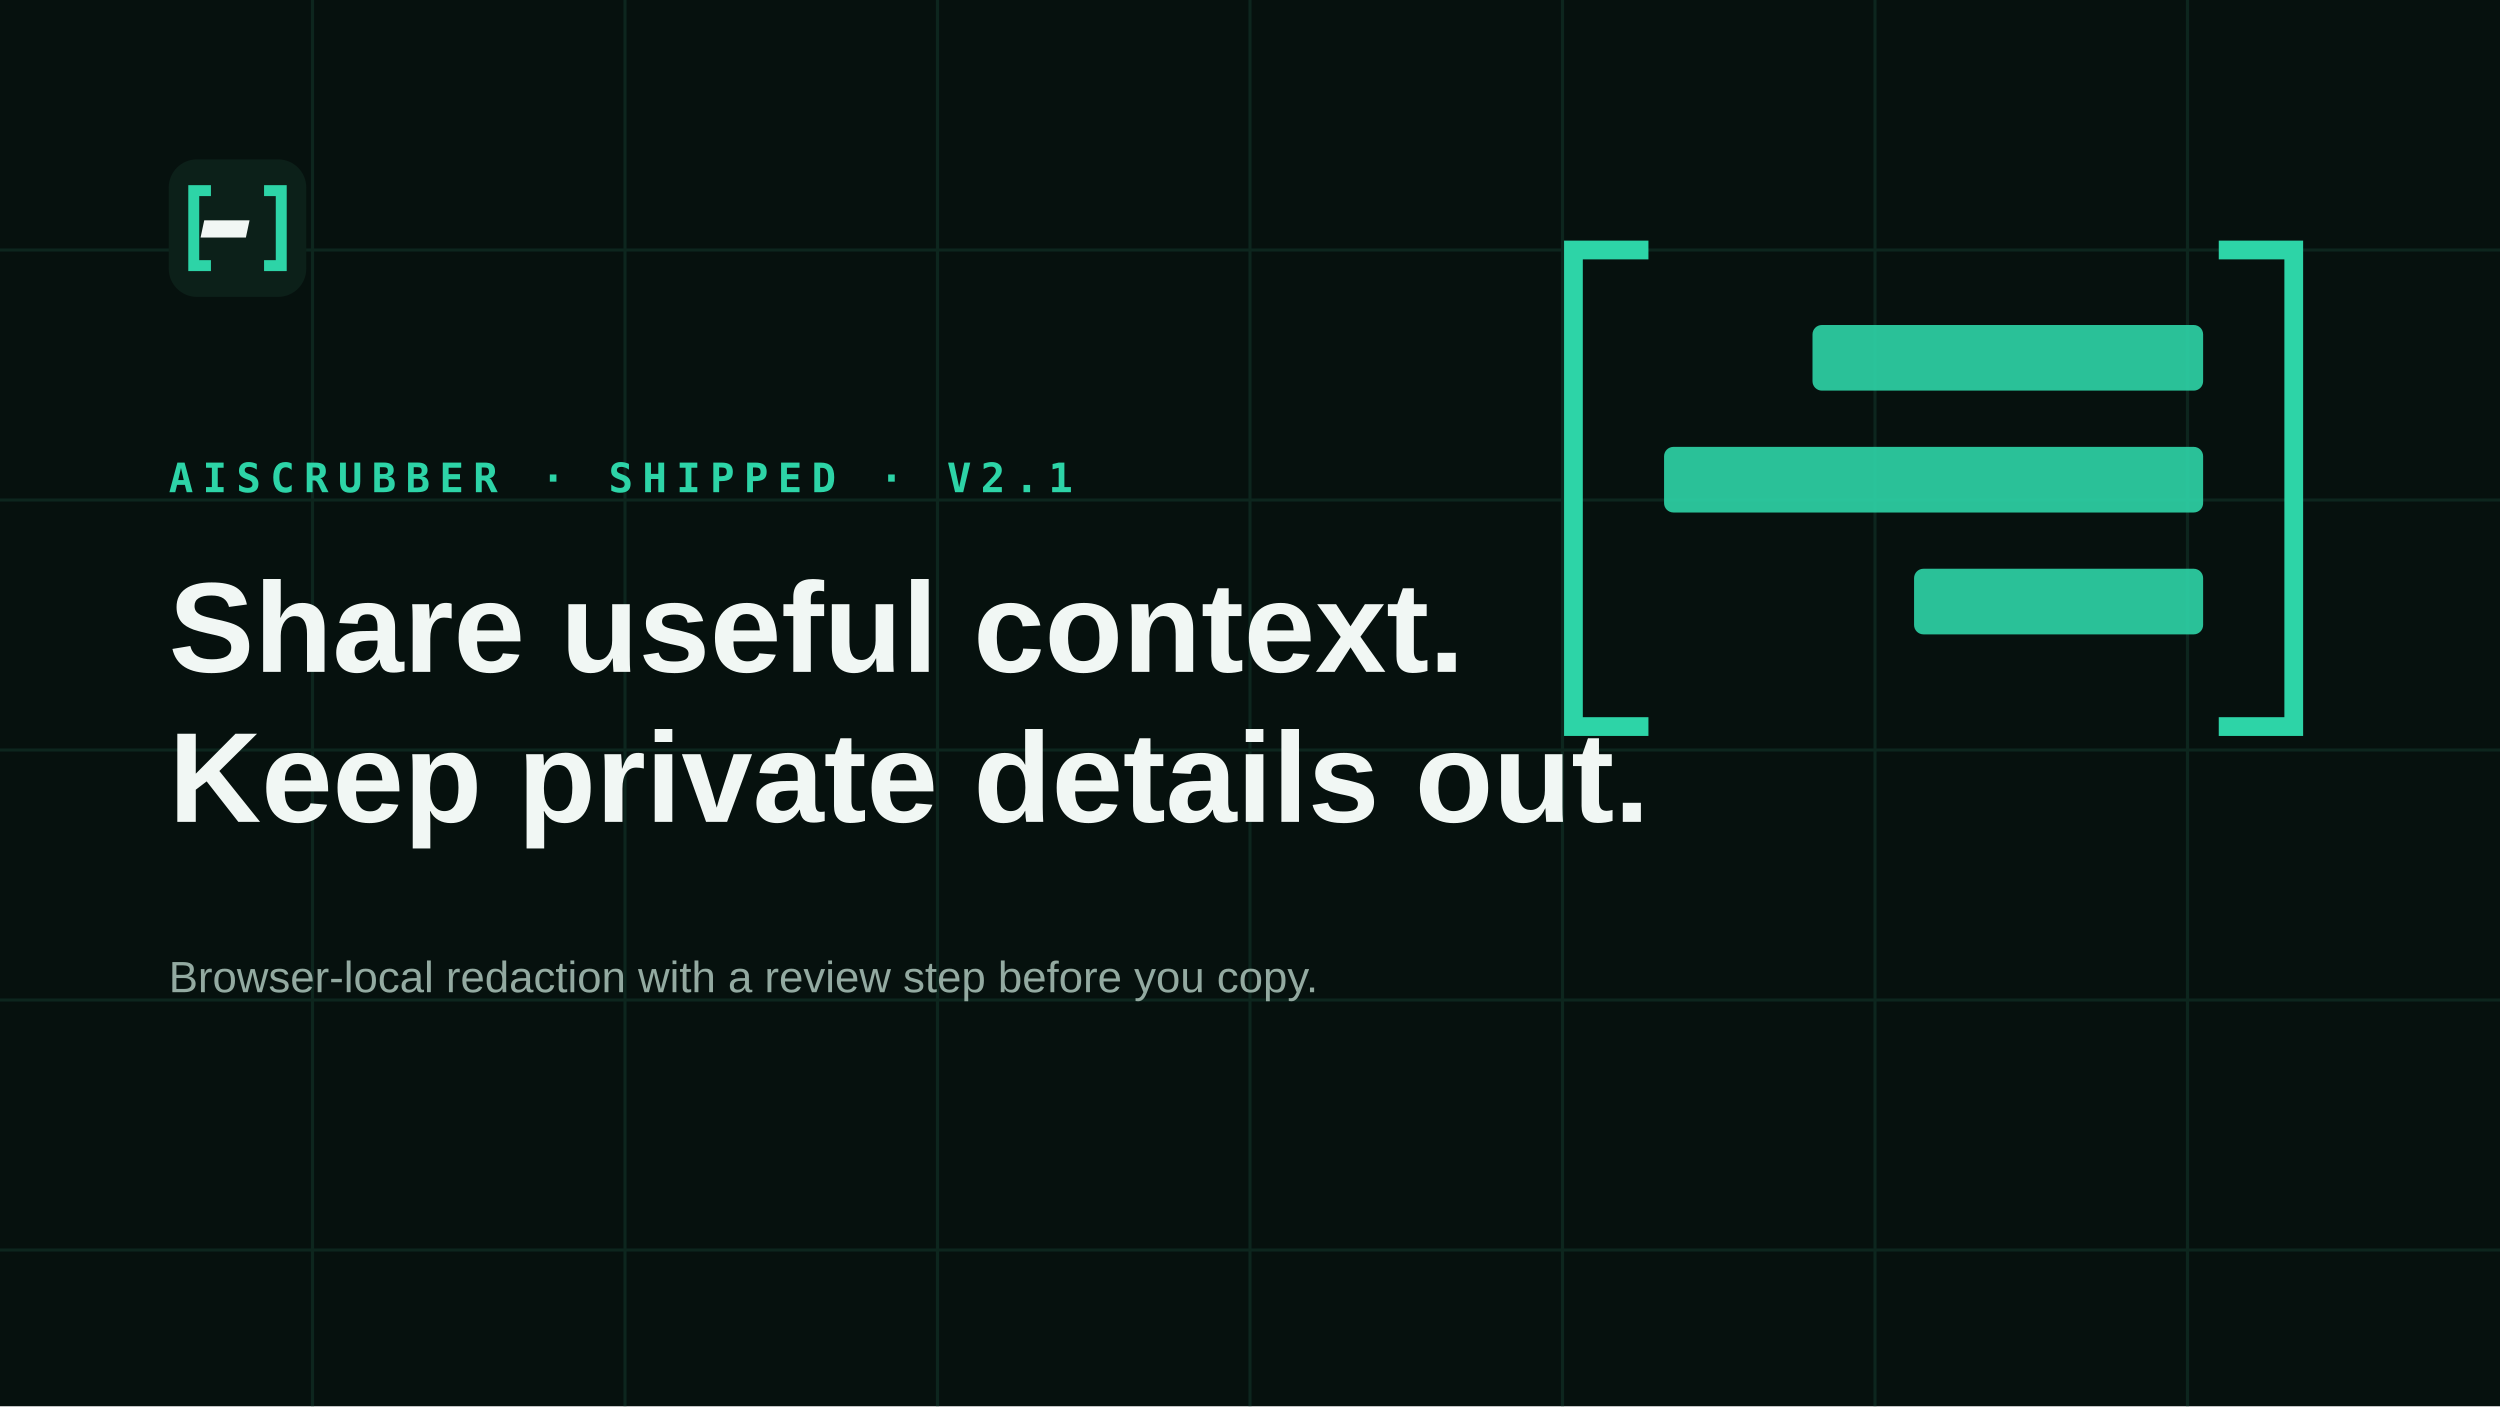
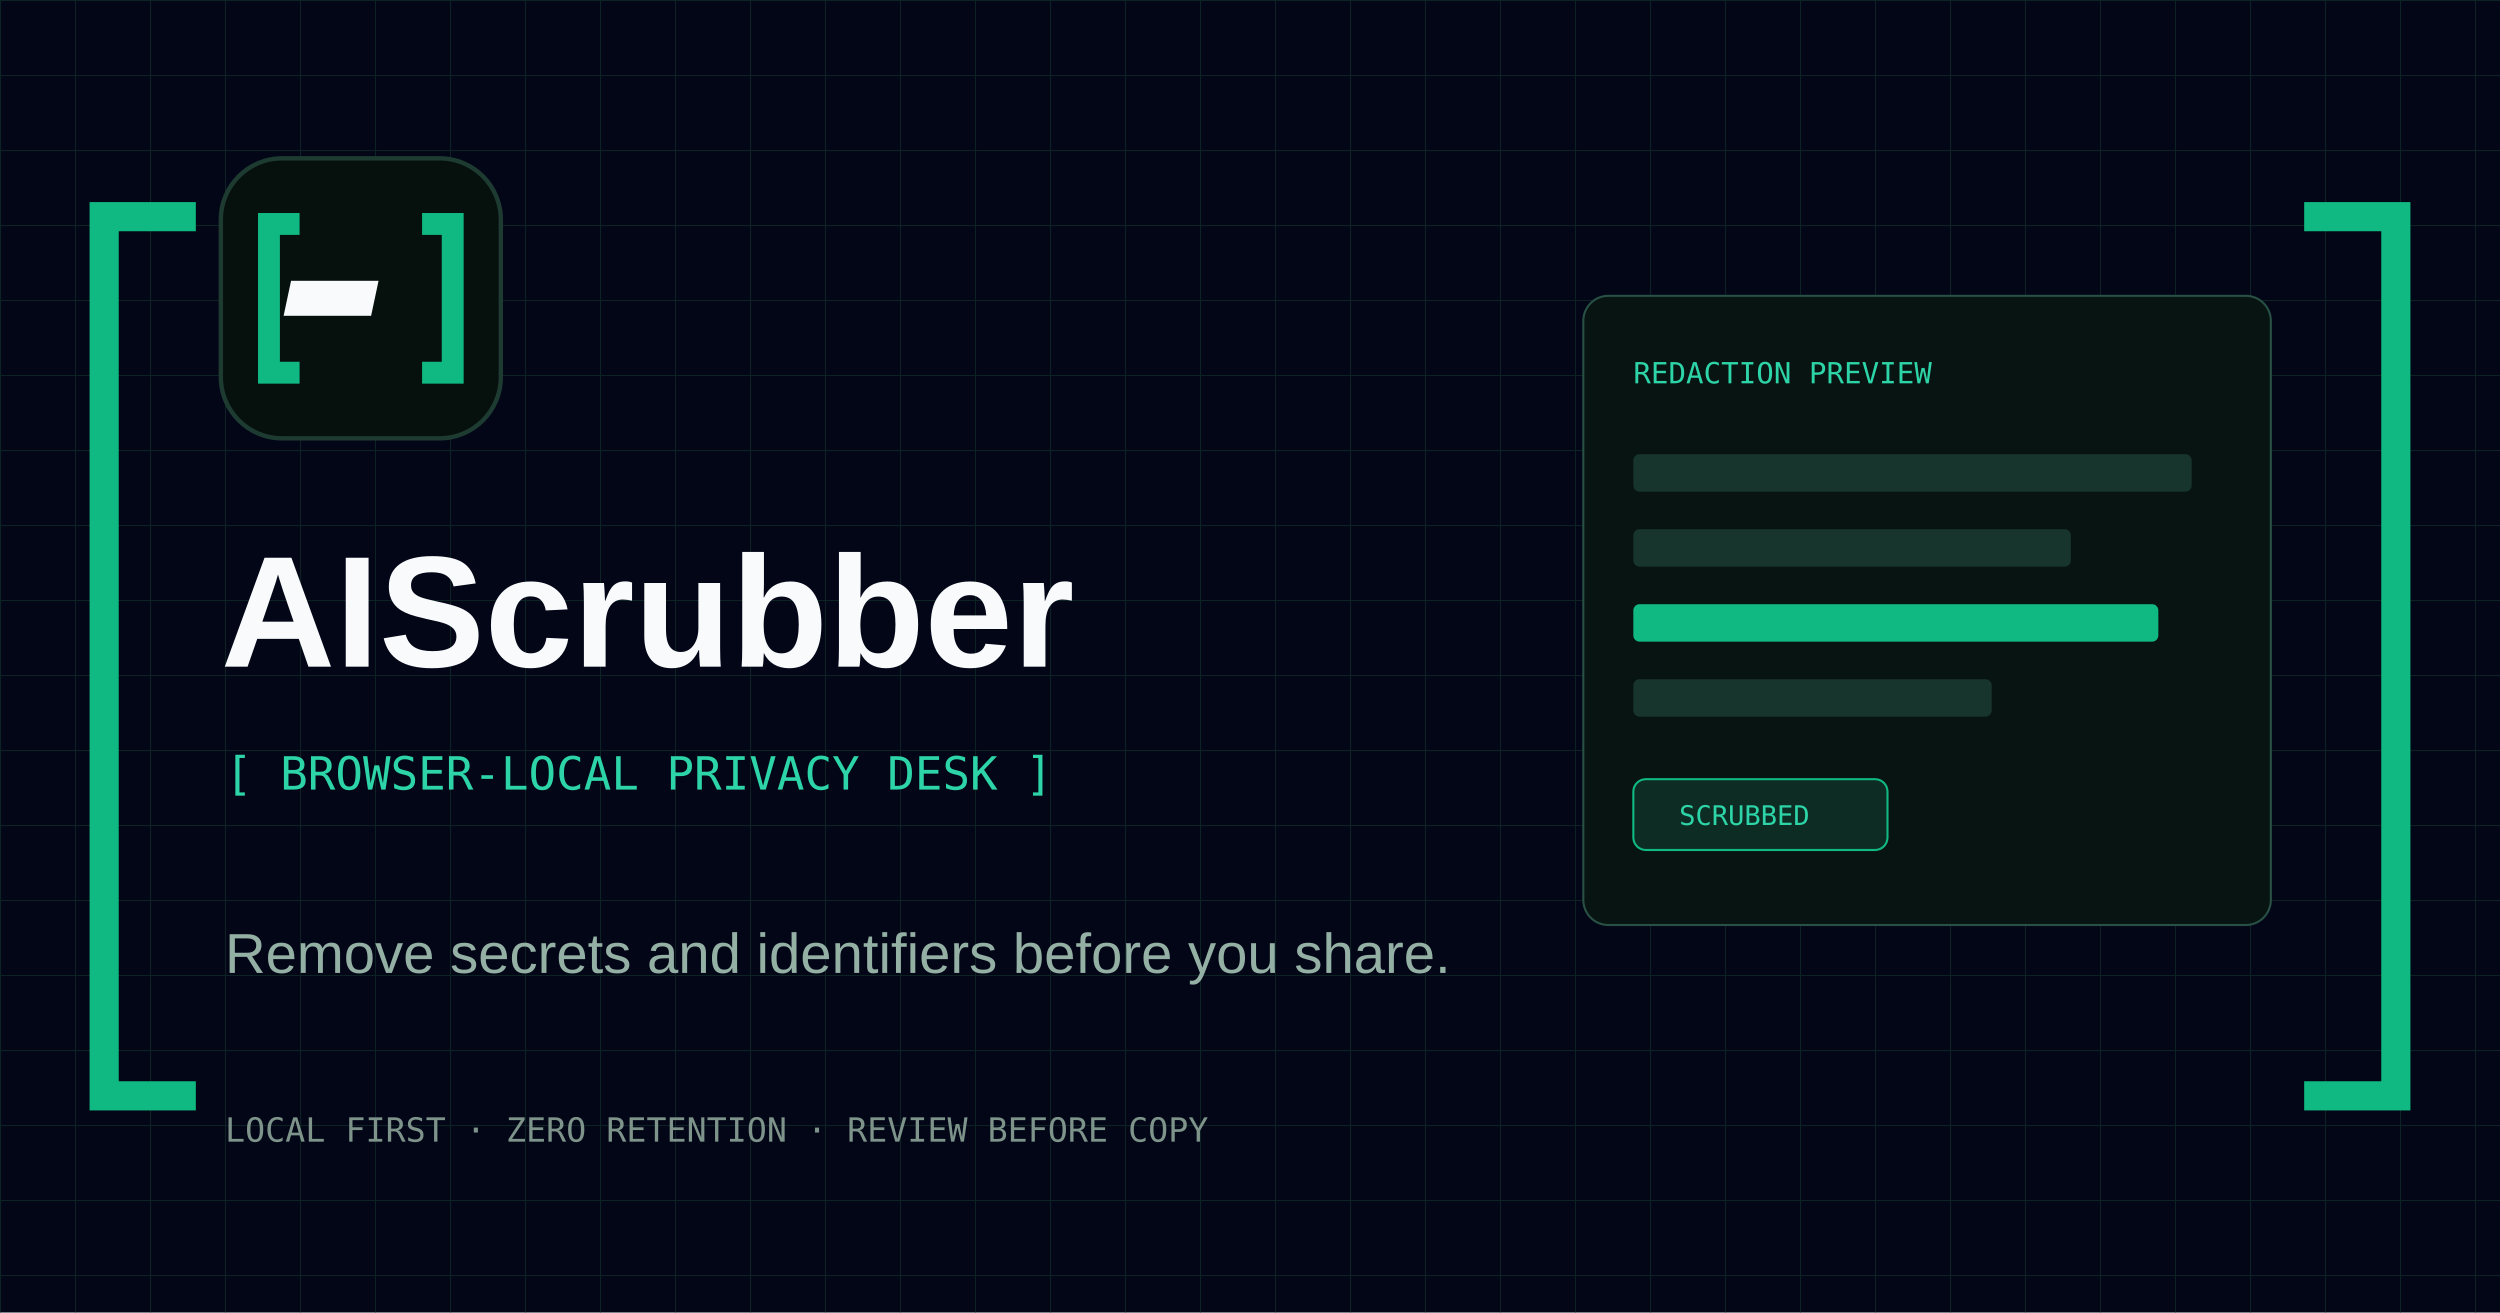
- <svg xmlns="http://www.w3.org/2000/svg" viewBox="0 0 1600 900" role="img" aria-labelledby="title desc">
-   <rect width="1600" height="900" fill="#06110e" />
-   <path d="M0 160h1600M0 320h1600M0 480h1600M0 640h1600M0 800h1600M200 0v900M400 0v900M600 0v900M800 0v900M1000 0v900M1200 0v900M1400 0v900" stroke="#12362b" stroke-width="2" opacity=".55" />
-   <g transform="translate(108 102)">
-     <rect width="88" height="88" rx="18" fill="#0c2019" />
-     <path d="M27 20H16v48h11M61 20h11v48H61" fill="none" stroke="#2dd4a7" stroke-width="7" />
-     <path d="M31 39h29v11H31z" fill="#f1f7f4" transform="skewX(-12)" transform-origin="45 44" />
+ <svg xmlns="http://www.w3.org/2000/svg" viewBox="0 0 1200 630" role="img" aria-labelledby="title desc">
+   <defs>
+     <pattern id="grid" width="36" height="36" patternUnits="userSpaceOnUse">
+       <path d="M36 0H0v36" fill="none" stroke="#12362B" stroke-width="1" />
+     </pattern>
+   </defs>
+   <rect width="1200" height="630" fill="#020617" />
+   <rect width="1200" height="630" fill="url(#grid)" opacity=".6" />
+   <path d="M94 104H50v422h44M1106 104h44v422h-44" fill="none" stroke="#10B981" stroke-width="14" />
+   <g transform="translate(106 76) scale(2.1)">
+     <rect width="64" height="64" rx="14" fill="#06110E" stroke="#1E3B32" />
+     <path d="M18 15h-7v34h7M46 15h7v34h-7" fill="none" stroke="#10B981" stroke-width="5" />
+     <path d="M22 28h20v8H22z" fill="#F8FAFC" transform="skewX(-12)" transform-origin="32 32" />
  </g>
-   <text x="108" y="315" fill="#2dd4a7" font-family="ui-monospace, monospace" font-size="26" font-weight="700" letter-spacing="6">AISCRUBBER · SHIPPED · V2.1</text>
-   <text x="108" y="430" fill="#f1f7f4" font-family="Arial, sans-serif" font-size="82" font-weight="700">Share useful context.</text>
-   <text x="108" y="526" fill="#f1f7f4" font-family="Arial, sans-serif" font-size="82" font-weight="700">Keep private details out.</text>
-   <text x="108" y="635" fill="#93aaa1" font-family="Arial, sans-serif" font-size="28">Browser-local redaction with a review step before you copy.</text>
-   <g fill="#2dd4a7" opacity=".9">
-     <rect x="1160" y="208" width="250" height="42" rx="6" />
-     <rect x="1065" y="286" width="345" height="42" rx="6" />
-     <rect x="1225" y="364" width="185" height="42" rx="6" />
+   <text x="106" y="320" fill="#F8FAFC" font-family="Plus Jakarta Sans,Arial,sans-serif" font-size="76" font-weight="700">AIScrubber</text>
+   <text x="108" y="379" fill="#2DD4A7" font-family="IBM Plex Mono,monospace" font-size="22">[ BROWSER-LOCAL PRIVACY DESK ]</text>
+   <text x="108" y="467" fill="#94AFA4" font-family="Plus Jakarta Sans,Arial,sans-serif" font-size="27">Remove secrets and identifiers before you share.</text>
+   <text x="108" y="548" fill="#7E948B" font-family="IBM Plex Mono,monospace" font-size="16">LOCAL FIRST  ·  ZERO RETENTION  ·  REVIEW BEFORE COPY</text>
+   <g transform="translate(760 142)">
+     <rect width="330" height="302" rx="12" fill="#081411" stroke="#285044" />
+     <text x="24" y="42" fill="#2DD4A7" font-family="IBM Plex Mono,monospace" font-size="14">REDACTION PREVIEW</text>
+     <rect x="24" y="76" width="268" height="18" rx="3" fill="#17352C" />
+     <rect x="24" y="112" width="210" height="18" rx="3" fill="#17352C" />
+     <rect x="24" y="148" width="252" height="18" rx="3" fill="#10B981" />
+     <rect x="24" y="184" width="172" height="18" rx="3" fill="#17352C" />
+     <rect x="24" y="232" width="122" height="34" rx="6" fill="#0D2D24" stroke="#10B981" />
+     <text x="46" y="254" fill="#2DD4A7" font-family="IBM Plex Mono,monospace" font-size="13">SCRUBBED</text>
  </g>
-   <path d="M1055 160h-48v305h48M1420 160h48v305h-48" fill="none" stroke="#2dd4a7" stroke-width="12" />
</svg>
